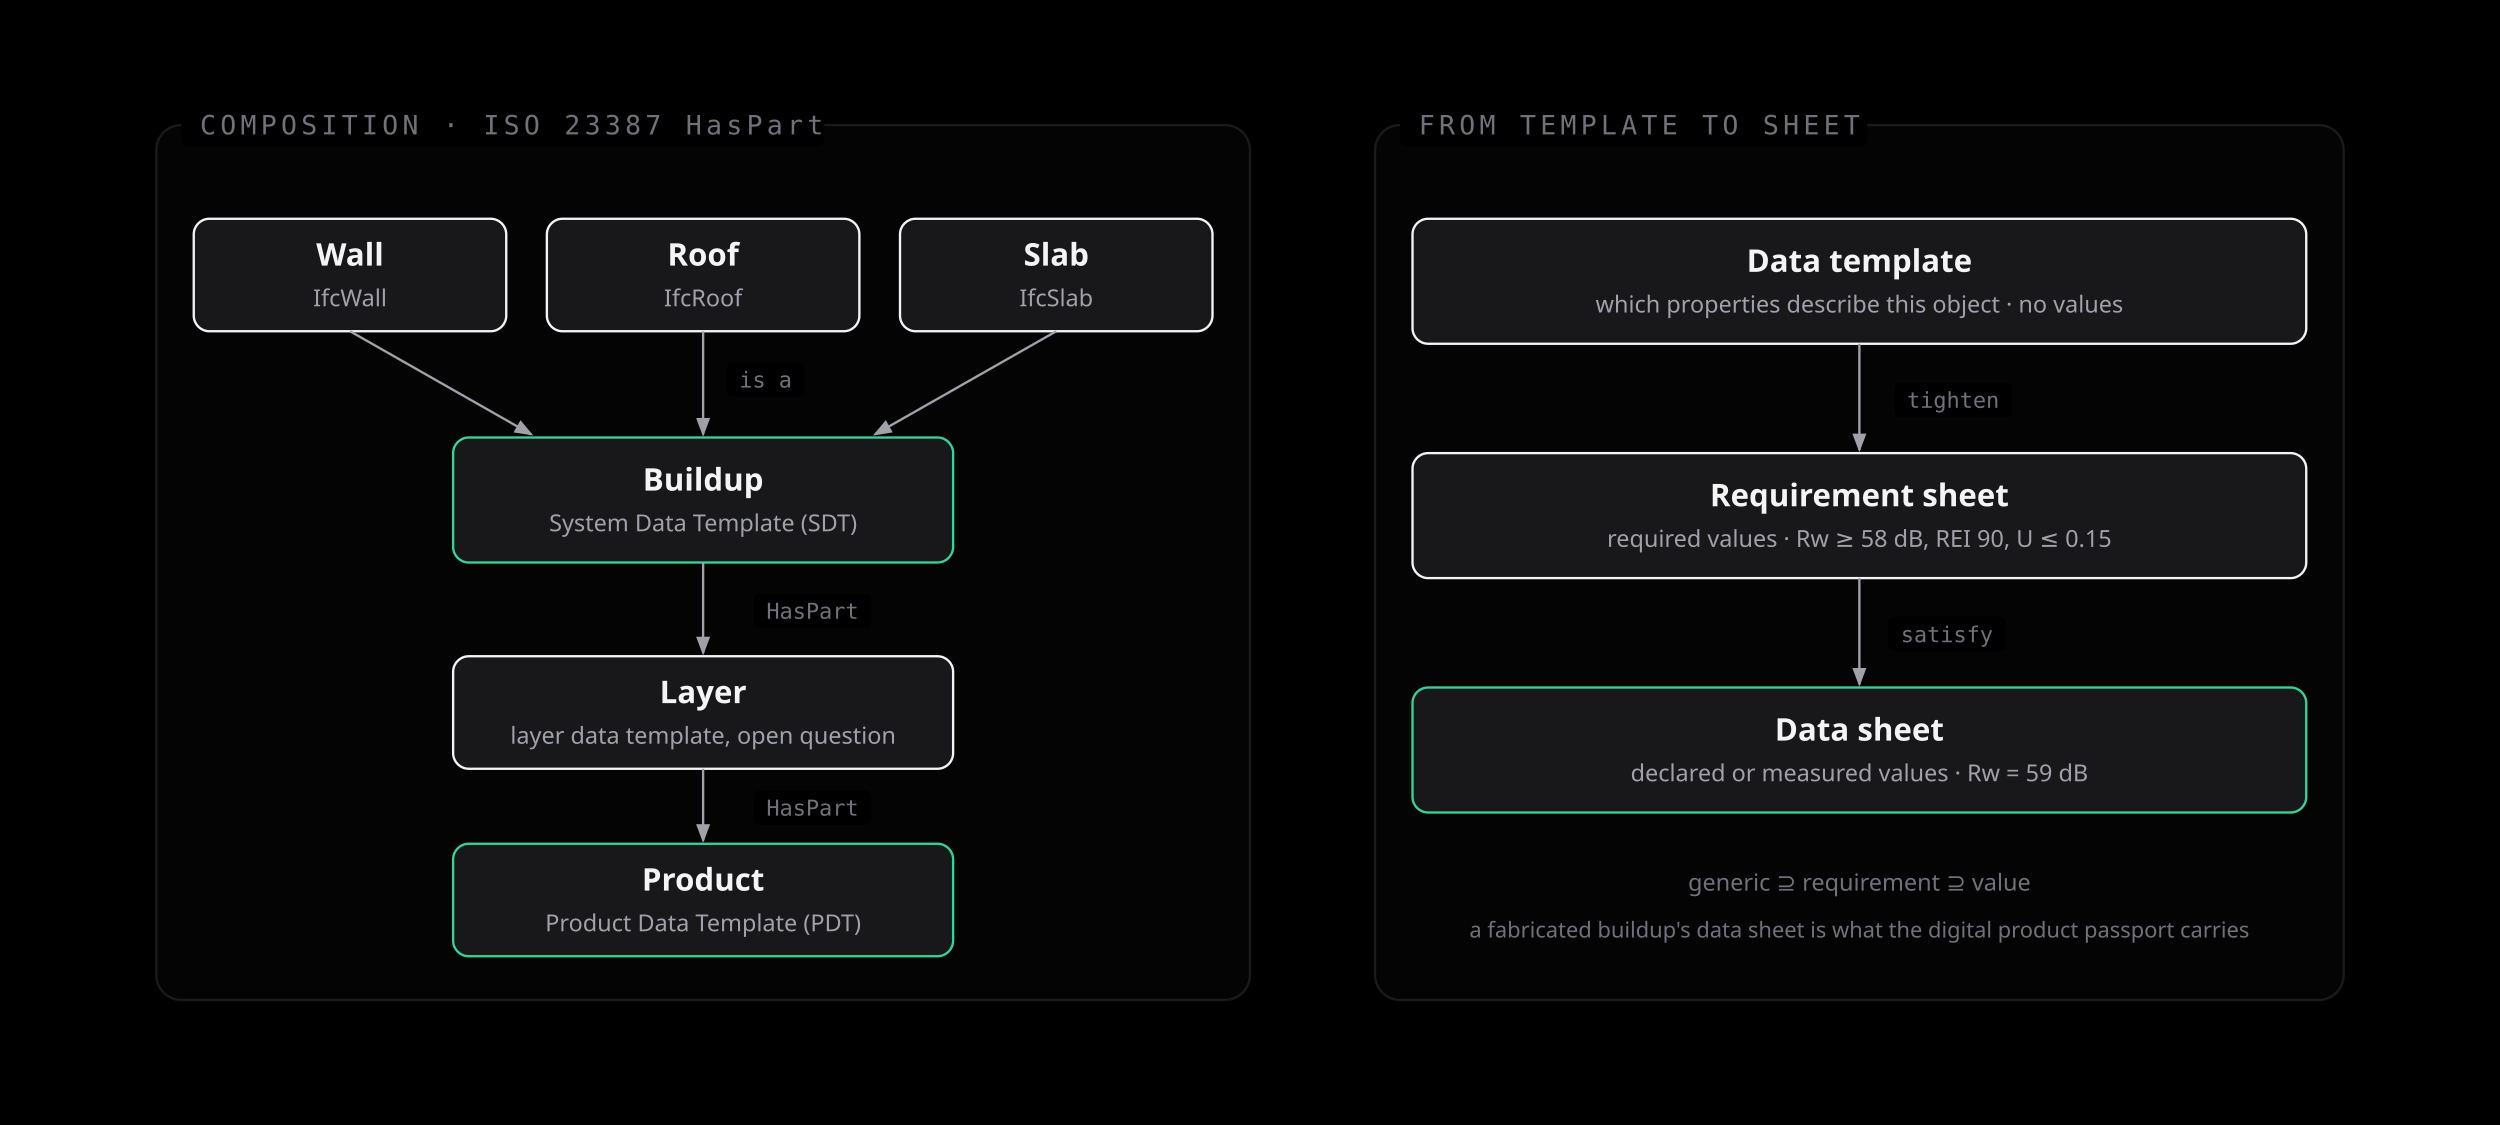
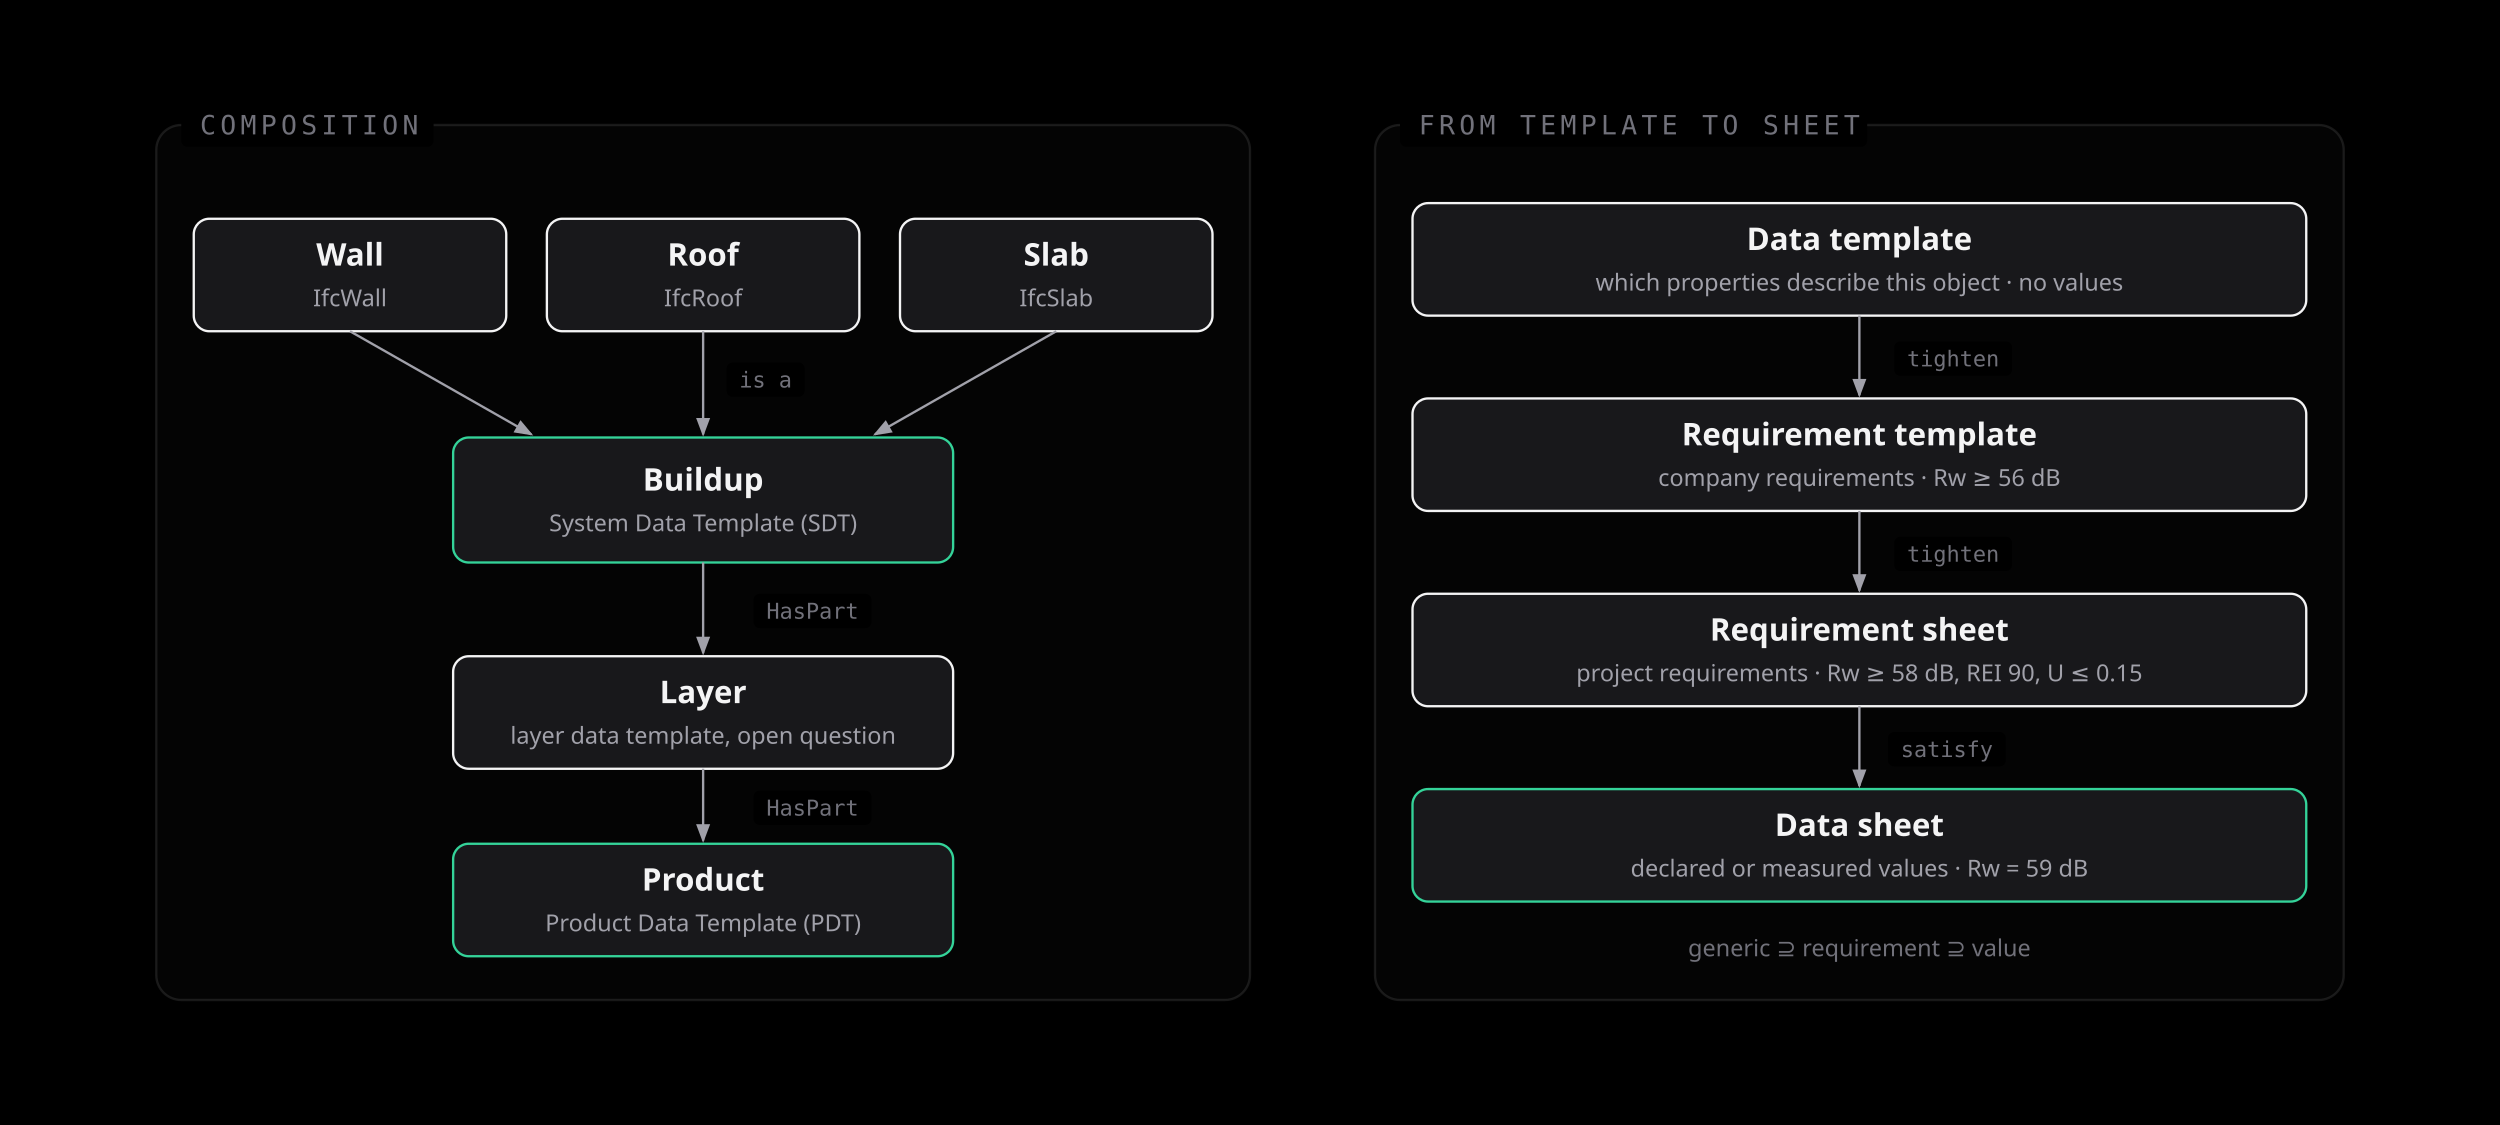
<svg xmlns="http://www.w3.org/2000/svg" viewBox="0 0 1600 720" role="img" aria-labelledby="bsdd-templates-title">
  <defs>
    <marker id="bsdd-templates-arrow" markerWidth="8" markerHeight="6" refX="7" refY="3" orient="auto">
      <polygon points="0 0, 8 3, 0 6" fill="#a1a1aa" />
    </marker>
  </defs>
  <rect width="100%" height="100%" fill="#000000" />
  <rect x="100" y="80" width="700" height="560" rx="16" fill="rgba(244,244,245,0.02)" stroke="rgba(244,244,245,0.10)" stroke-width="1.5" />
-   <rect x="116" y="66" width="411.5" height="28" rx="4" fill="#000000" />
-   <text x="128" y="86" fill="#71717a" font-size="17" font-family="ui-monospace, SFMono-Regular, Menlo, Consolas, monospace" letter-spacing="0.16em">COMPOSITION · ISO 23387 HasPart</text>
+   <rect x="116" y="66" width="161.5" height="28" rx="4" fill="#000000" />
+   <text x="128" y="86" fill="#71717a" font-size="17" font-family="ui-monospace, SFMono-Regular, Menlo, Consolas, monospace" letter-spacing="0.16em">COMPOSITION</text>
  <rect x="124" y="140" width="200" height="72" rx="10" fill="#18181b" stroke="#f4f4f5" stroke-width="1.5" />
  <text x="224" y="170" text-anchor="middle" fill="#f4f4f5" font-size="20" font-weight="600" font-family="ui-sans-serif, system-ui, sans-serif">Wall</text>
  <text x="224" y="196" text-anchor="middle" fill="#a1a1aa" font-size="15" font-family="ui-sans-serif, system-ui, sans-serif">IfcWall</text>
  <rect x="350" y="140" width="200" height="72" rx="10" fill="#18181b" stroke="#f4f4f5" stroke-width="1.5" />
  <text x="450" y="170" text-anchor="middle" fill="#f4f4f5" font-size="20" font-weight="600" font-family="ui-sans-serif, system-ui, sans-serif">Roof</text>
  <text x="450" y="196" text-anchor="middle" fill="#a1a1aa" font-size="15" font-family="ui-sans-serif, system-ui, sans-serif">IfcRoof</text>
  <rect x="576" y="140" width="200" height="72" rx="10" fill="#18181b" stroke="#f4f4f5" stroke-width="1.5" />
  <text x="676" y="170" text-anchor="middle" fill="#f4f4f5" font-size="20" font-weight="600" font-family="ui-sans-serif, system-ui, sans-serif">Slab</text>
  <text x="676" y="196" text-anchor="middle" fill="#a1a1aa" font-size="15" font-family="ui-sans-serif, system-ui, sans-serif">IfcSlab</text>
  <rect x="290" y="280" width="320" height="80" rx="10" fill="#18181b" stroke="#34d399" stroke-width="1.5" />
  <text x="450" y="314" text-anchor="middle" fill="#f4f4f5" font-size="20" font-weight="600" font-family="ui-sans-serif, system-ui, sans-serif">Buildup</text>
  <text x="450" y="340" text-anchor="middle" fill="#a1a1aa" font-size="15" font-family="ui-sans-serif, system-ui, sans-serif">System Data Template (SDT)</text>
  <line x1="224" y1="212" x2="340" y2="278" stroke="#a1a1aa" stroke-width="1.5" marker-end="url(#bsdd-templates-arrow)" />
  <line x1="450" y1="212" x2="450" y2="278" stroke="#a1a1aa" stroke-width="1.5" marker-end="url(#bsdd-templates-arrow)" />
  <rect x="465" y="232" width="50" height="22" rx="4" fill="#000000" />
  <text x="490" y="248" text-anchor="middle" fill="#71717a" font-size="14" font-family="ui-monospace, SFMono-Regular, Menlo, Consolas, monospace">is a</text>
  <line x1="676" y1="212" x2="560" y2="278" stroke="#a1a1aa" stroke-width="1.5" marker-end="url(#bsdd-templates-arrow)" />
  <rect x="290" y="420" width="320" height="72" rx="10" fill="#18181b" stroke="#f4f4f5" stroke-width="1.5" />
  <text x="450" y="450" text-anchor="middle" fill="#f4f4f5" font-size="20" font-weight="600" font-family="ui-sans-serif, system-ui, sans-serif">Layer</text>
  <text x="450" y="476" text-anchor="middle" fill="#a1a1aa" font-size="15" font-family="ui-sans-serif, system-ui, sans-serif">layer data template, open question</text>
  <line x1="450" y1="360" x2="450" y2="418" stroke="#a1a1aa" stroke-width="1.5" marker-end="url(#bsdd-templates-arrow)" />
  <rect x="482.25" y="380" width="75.5" height="22" rx="4" fill="#000000" />
  <text x="520" y="396" text-anchor="middle" fill="#71717a" font-size="14" font-family="ui-monospace, SFMono-Regular, Menlo, Consolas, monospace">HasPart</text>
  <rect x="290" y="540" width="320" height="72" rx="10" fill="#18181b" stroke="#34d399" stroke-width="1.5" />
  <text x="450" y="570" text-anchor="middle" fill="#f4f4f5" font-size="20" font-weight="600" font-family="ui-sans-serif, system-ui, sans-serif">Product</text>
  <text x="450" y="596" text-anchor="middle" fill="#a1a1aa" font-size="15" font-family="ui-sans-serif, system-ui, sans-serif">Product Data Template (PDT)</text>
  <line x1="450" y1="492" x2="450" y2="538" stroke="#a1a1aa" stroke-width="1.5" marker-end="url(#bsdd-templates-arrow)" />
  <rect x="482.25" y="506" width="75.5" height="22" rx="4" fill="#000000" />
  <text x="520" y="522" text-anchor="middle" fill="#71717a" font-size="14" font-family="ui-monospace, SFMono-Regular, Menlo, Consolas, monospace">HasPart</text>
  <rect x="880" y="80" width="620" height="560" rx="16" fill="rgba(244,244,245,0.02)" stroke="rgba(244,244,245,0.10)" stroke-width="1.5" />
  <rect x="896" y="66" width="299" height="28" rx="4" fill="#000000" />
  <text x="908" y="86" fill="#71717a" font-size="17" font-family="ui-monospace, SFMono-Regular, Menlo, Consolas, monospace" letter-spacing="0.16em">FROM TEMPLATE TO SHEET</text>
-   <rect x="904" y="140" width="572" height="80" rx="10" fill="#18181b" stroke="#f4f4f5" stroke-width="1.5" />
-   <text x="1190" y="174" text-anchor="middle" fill="#f4f4f5" font-size="20" font-weight="600" font-family="ui-sans-serif, system-ui, sans-serif">Data template</text>
-   <text x="1190" y="200" text-anchor="middle" fill="#a1a1aa" font-size="15" font-family="ui-sans-serif, system-ui, sans-serif">which properties describe this object · no values</text>
-   <rect x="904" y="290" width="572" height="80" rx="10" fill="#18181b" stroke="#f4f4f5" stroke-width="1.5" />
-   <text x="1190" y="324" text-anchor="middle" fill="#f4f4f5" font-size="20" font-weight="600" font-family="ui-sans-serif, system-ui, sans-serif">Requirement sheet</text>
-   <text x="1190" y="350" text-anchor="middle" fill="#a1a1aa" font-size="15" font-family="ui-sans-serif, system-ui, sans-serif">required values · Rw ≥ 58 dB, REI 90, U ≤ 0.15</text>
-   <rect x="904" y="440" width="572" height="80" rx="10" fill="#18181b" stroke="#34d399" stroke-width="1.5" />
-   <text x="1190" y="474" text-anchor="middle" fill="#f4f4f5" font-size="20" font-weight="600" font-family="ui-sans-serif, system-ui, sans-serif">Data sheet</text>
-   <text x="1190" y="500" text-anchor="middle" fill="#a1a1aa" font-size="15" font-family="ui-sans-serif, system-ui, sans-serif">declared or measured values · Rw = 59 dB</text>
-   <line x1="1190" y1="220" x2="1190" y2="288" stroke="#a1a1aa" stroke-width="1.5" marker-end="url(#bsdd-templates-arrow)" />
-   <rect x="1212.25" y="245" width="75.5" height="22" rx="4" fill="#000000" />
-   <text x="1250" y="261" text-anchor="middle" fill="#71717a" font-size="14" font-family="ui-monospace, SFMono-Regular, Menlo, Consolas, monospace">tighten</text>
-   <line x1="1190" y1="370" x2="1190" y2="438" stroke="#a1a1aa" stroke-width="1.5" marker-end="url(#bsdd-templates-arrow)" />
-   <rect x="1208.25" y="395" width="75.5" height="22" rx="4" fill="#000000" />
-   <text x="1246" y="411" text-anchor="middle" fill="#71717a" font-size="14" font-family="ui-monospace, SFMono-Regular, Menlo, Consolas, monospace">satisfy</text>
-   <text x="1190" y="570" text-anchor="middle" fill="#71717a" font-size="15" font-family="ui-sans-serif, system-ui, sans-serif">generic ⊇ requirement ⊇ value</text>
-   <text x="1190" y="600" text-anchor="middle" fill="#71717a" font-size="14" font-family="ui-sans-serif, system-ui, sans-serif">a fabricated buildup's data sheet is what the digital product passport carries</text>
+   <rect x="904" y="130" width="572" height="72" rx="10" fill="#18181b" stroke="#f4f4f5" stroke-width="1.5" />
+   <text x="1190" y="160" text-anchor="middle" fill="#f4f4f5" font-size="20" font-weight="600" font-family="ui-sans-serif, system-ui, sans-serif">Data template</text>
+   <text x="1190" y="186" text-anchor="middle" fill="#a1a1aa" font-size="15" font-family="ui-sans-serif, system-ui, sans-serif">which properties describe this object · no values</text>
+   <rect x="904" y="255" width="572" height="72" rx="10" fill="#18181b" stroke="#f4f4f5" stroke-width="1.5" />
+   <text x="1190" y="285" text-anchor="middle" fill="#f4f4f5" font-size="20" font-weight="600" font-family="ui-sans-serif, system-ui, sans-serif">Requirement template</text>
+   <text x="1190" y="311" text-anchor="middle" fill="#a1a1aa" font-size="15" font-family="ui-sans-serif, system-ui, sans-serif">company requirements · Rw ≥ 56 dB</text>
+   <rect x="904" y="380" width="572" height="72" rx="10" fill="#18181b" stroke="#f4f4f5" stroke-width="1.5" />
+   <text x="1190" y="410" text-anchor="middle" fill="#f4f4f5" font-size="20" font-weight="600" font-family="ui-sans-serif, system-ui, sans-serif">Requirement sheet</text>
+   <text x="1190" y="436" text-anchor="middle" fill="#a1a1aa" font-size="15" font-family="ui-sans-serif, system-ui, sans-serif">project requirements · Rw ≥ 58 dB, REI 90, U ≤ 0.15</text>
+   <rect x="904" y="505" width="572" height="72" rx="10" fill="#18181b" stroke="#34d399" stroke-width="1.5" />
+   <text x="1190" y="535" text-anchor="middle" fill="#f4f4f5" font-size="20" font-weight="600" font-family="ui-sans-serif, system-ui, sans-serif">Data sheet</text>
+   <text x="1190" y="561" text-anchor="middle" fill="#a1a1aa" font-size="15" font-family="ui-sans-serif, system-ui, sans-serif">declared or measured values · Rw = 59 dB</text>
+   <line x1="1190" y1="202" x2="1190" y2="253" stroke="#a1a1aa" stroke-width="1.5" marker-end="url(#bsdd-templates-arrow)" />
+   <rect x="1212.25" y="218.5" width="75.5" height="22" rx="4" fill="#000000" />
+   <text x="1250" y="234.5" text-anchor="middle" fill="#71717a" font-size="14" font-family="ui-monospace, SFMono-Regular, Menlo, Consolas, monospace">tighten</text>
+   <line x1="1190" y1="327" x2="1190" y2="378" stroke="#a1a1aa" stroke-width="1.5" marker-end="url(#bsdd-templates-arrow)" />
+   <rect x="1212.25" y="343.5" width="75.5" height="22" rx="4" fill="#000000" />
+   <text x="1250" y="359.5" text-anchor="middle" fill="#71717a" font-size="14" font-family="ui-monospace, SFMono-Regular, Menlo, Consolas, monospace">tighten</text>
+   <line x1="1190" y1="452" x2="1190" y2="503" stroke="#a1a1aa" stroke-width="1.5" marker-end="url(#bsdd-templates-arrow)" />
+   <rect x="1208.25" y="468.5" width="75.5" height="22" rx="4" fill="#000000" />
+   <text x="1246" y="484.5" text-anchor="middle" fill="#71717a" font-size="14" font-family="ui-monospace, SFMono-Regular, Menlo, Consolas, monospace">satisfy</text>
+   <text x="1190" y="612" text-anchor="middle" fill="#71717a" font-size="15" font-family="ui-sans-serif, system-ui, sans-serif">generic ⊇ requirement ⊇ value</text>
</svg>
